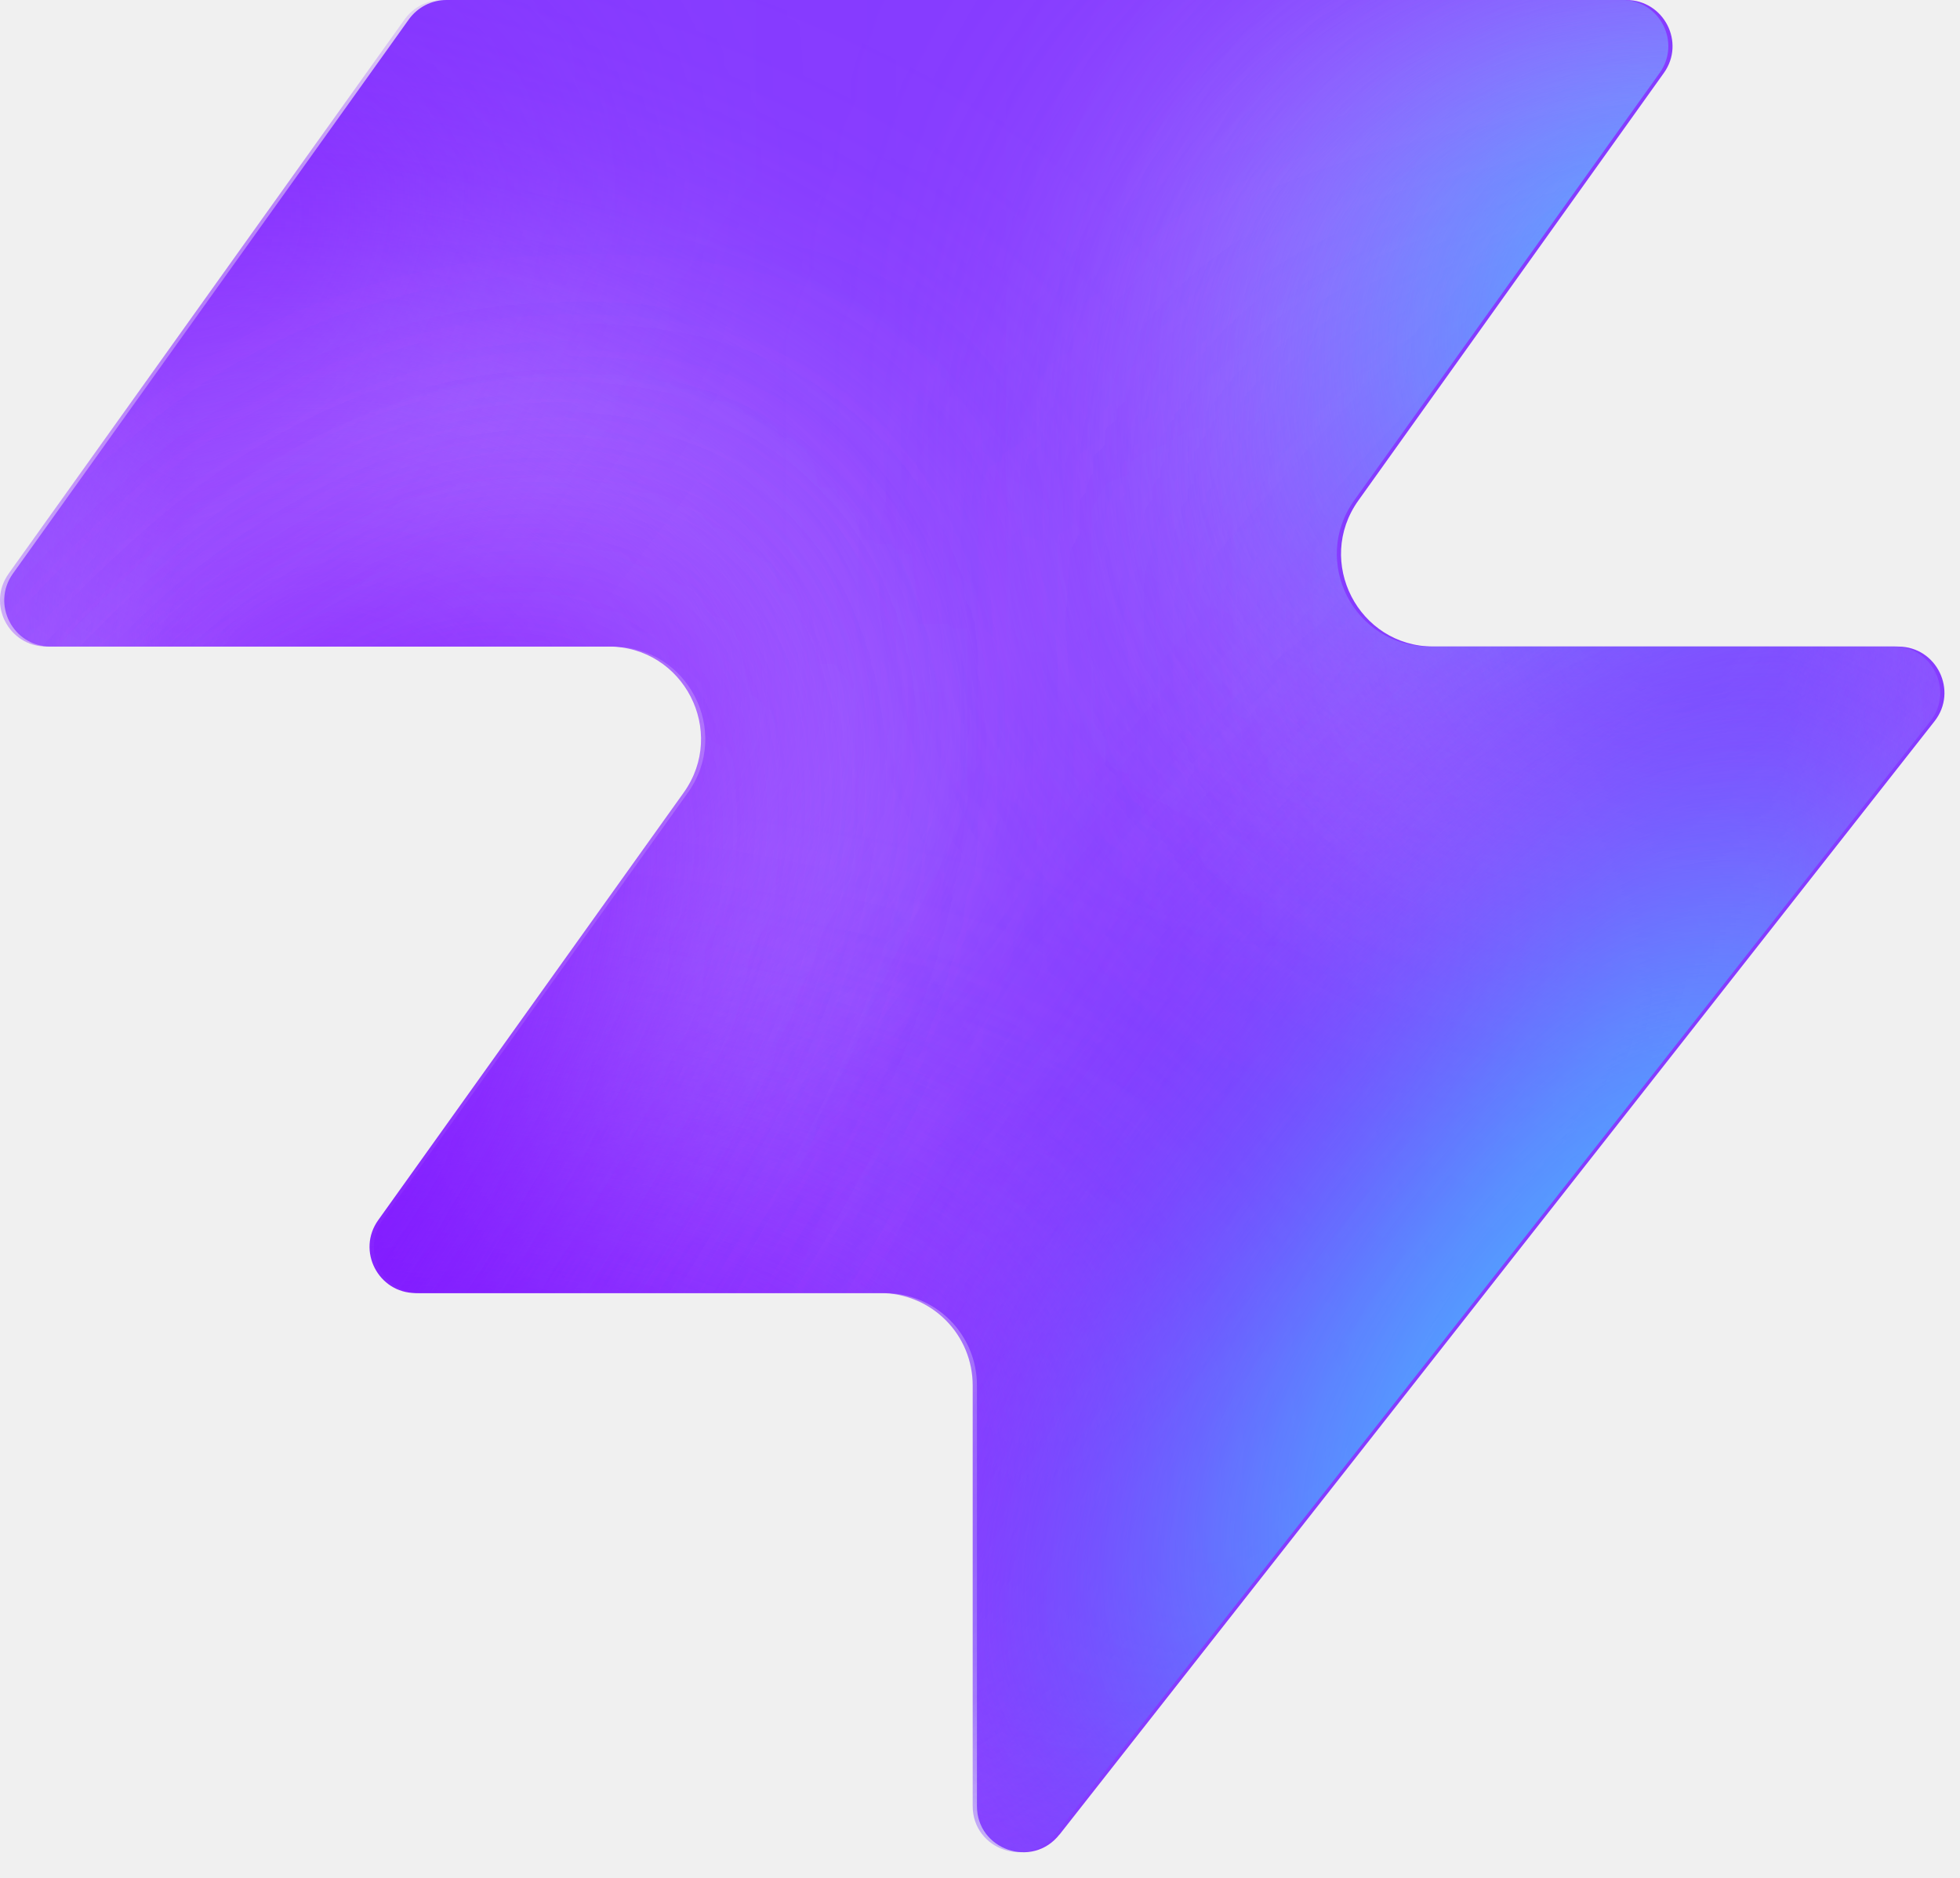
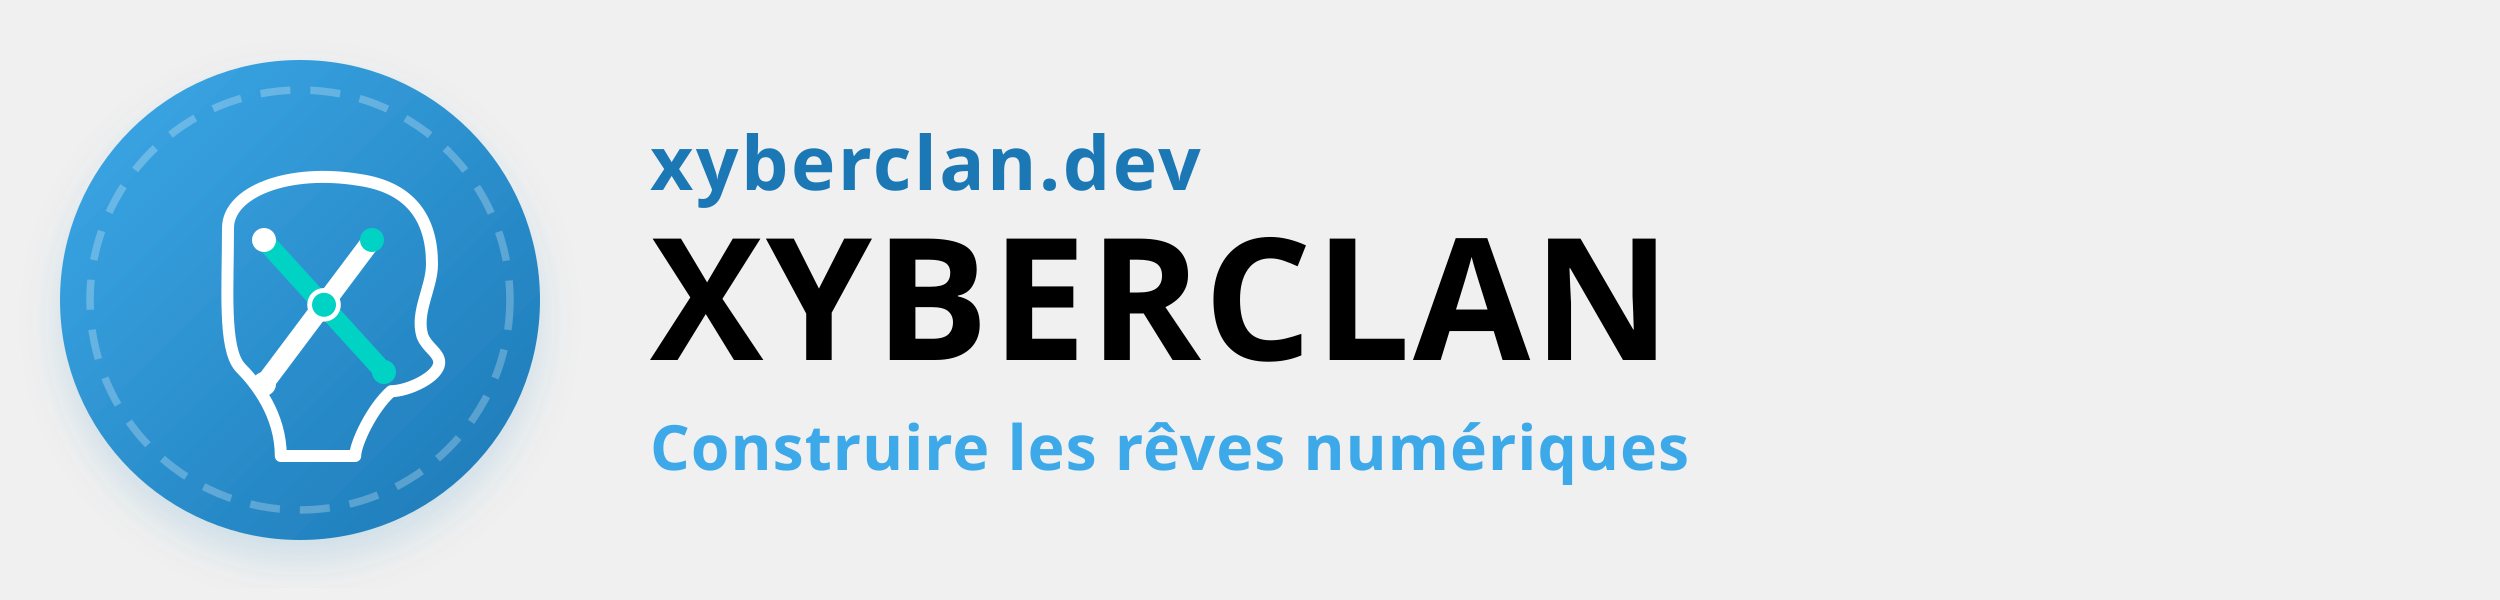
- <svg xmlns="http://www.w3.org/2000/svg" width="48" height="46" fill="none" viewBox="0 0 48 46">
-   <path fill="#863bff" d="M25.946 44.938c-.664.845-2.021.375-2.021-.698V33.937a2.26 2.26 0 0 0-2.262-2.262H10.287c-.92 0-1.456-1.04-.92-1.788l7.48-10.471c1.07-1.497 0-3.578-1.842-3.578H1.237c-.92 0-1.456-1.04-.92-1.788L10.013.474c.214-.297.556-.474.92-.474h28.894c.92 0 1.456 1.04.92 1.788l-7.48 10.471c-1.07 1.498 0 3.579 1.842 3.579h11.377c.943 0 1.473 1.088.89 1.83L25.947 44.94z" style="fill:#863bff;fill:color(display-p3 .525 .23 1);fill-opacity:1" />
-   <mask id="a" width="48" height="46" x="0" y="0" maskUnits="userSpaceOnUse" style="mask-type:alpha">
-     <path fill="#000" d="M25.842 44.938c-.664.844-2.021.375-2.021-.698V33.937a2.26 2.26 0 0 0-2.262-2.262H10.183c-.92 0-1.456-1.04-.92-1.788l7.48-10.471c1.07-1.498 0-3.579-1.842-3.579H1.133c-.92 0-1.456-1.04-.92-1.787L9.91.473c.214-.297.556-.474.92-.474h28.894c.92 0 1.456 1.04.92 1.788l-7.48 10.471c-1.07 1.498 0 3.578 1.842 3.578h11.377c.943 0 1.473 1.088.89 1.832L25.843 44.94z" style="fill:#000;fill-opacity:1" />
-   </mask>
-   <g mask="url(#a)">
-     <g filter="url(#b)">
-       <ellipse cx="5.508" cy="14.704" fill="#ede6ff" rx="5.508" ry="14.704" style="fill:#ede6ff;fill:color(display-p3 .927 .903 1);fill-opacity:1" transform="matrix(.00324 1 1 -.00324 -4.47 31.516)" />
-     </g>
-     <g filter="url(#c)">
-       <ellipse cx="10.399" cy="29.851" fill="#ede6ff" rx="10.399" ry="29.851" style="fill:#ede6ff;fill:color(display-p3 .927 .903 1);fill-opacity:1" transform="matrix(.00324 1 1 -.00324 -39.328 7.883)" />
-     </g>
-     <g filter="url(#d)">
-       <ellipse cx="5.508" cy="30.487" fill="#7e14ff" rx="5.508" ry="30.487" style="fill:#7e14ff;fill:color(display-p3 .492 .077 1);fill-opacity:1" transform="rotate(89.814 -25.913 -14.639)scale(1 -1)" />
-     </g>
-     <g filter="url(#e)">
-       <ellipse cx="5.508" cy="30.599" fill="#7e14ff" rx="5.508" ry="30.599" style="fill:#7e14ff;fill:color(display-p3 .492 .077 1);fill-opacity:1" transform="rotate(89.814 -32.644 -3.334)scale(1 -1)" />
-     </g>
-     <g filter="url(#f)">
-       <ellipse cx="5.508" cy="30.599" fill="#7e14ff" rx="5.508" ry="30.599" style="fill:#7e14ff;fill:color(display-p3 .492 .077 1);fill-opacity:1" transform="matrix(.00324 1 1 -.00324 -34.34 30.47)" />
-     </g>
-     <g filter="url(#g)">
-       <ellipse cx="14.072" cy="22.078" fill="#ede6ff" rx="14.072" ry="22.078" style="fill:#ede6ff;fill:color(display-p3 .927 .903 1);fill-opacity:1" transform="rotate(93.35 24.506 48.493)scale(-1 1)" />
-     </g>
-     <g filter="url(#h)">
-       <ellipse cx="3.47" cy="21.501" fill="#7e14ff" rx="3.47" ry="21.501" style="fill:#7e14ff;fill:color(display-p3 .492 .077 1);fill-opacity:1" transform="rotate(89.009 28.708 47.59)scale(-1 1)" />
-     </g>
-     <g filter="url(#i)">
-       <ellipse cx="3.47" cy="21.501" fill="#7e14ff" rx="3.47" ry="21.501" style="fill:#7e14ff;fill:color(display-p3 .492 .077 1);fill-opacity:1" transform="rotate(89.009 28.708 47.59)scale(-1 1)" />
-     </g>
-     <g filter="url(#j)">
-       <ellipse cx=".387" cy="8.972" fill="#7e14ff" rx="4.407" ry="29.108" style="fill:#7e14ff;fill:color(display-p3 .492 .077 1);fill-opacity:1" transform="rotate(39.51 .387 8.972)" />
-     </g>
-     <g filter="url(#k)">
-       <ellipse cx="47.523" cy="-6.092" fill="#7e14ff" rx="4.407" ry="29.108" style="fill:#7e14ff;fill:color(display-p3 .492 .077 1);fill-opacity:1" transform="rotate(37.892 47.523 -6.092)" />
-     </g>
-     <g filter="url(#l)">
-       <ellipse cx="41.412" cy="6.333" fill="#47bfff" rx="5.971" ry="9.665" style="fill:#47bfff;fill:color(display-p3 .28 .748 1);fill-opacity:1" transform="rotate(37.892 41.412 6.333)" />
-     </g>
-     <g filter="url(#m)">
-       <ellipse cx="-1.879" cy="38.332" fill="#7e14ff" rx="4.407" ry="29.108" style="fill:#7e14ff;fill:color(display-p3 .492 .077 1);fill-opacity:1" transform="rotate(37.892 -1.88 38.332)" />
-     </g>
-     <g filter="url(#n)">
-       <ellipse cx="-1.879" cy="38.332" fill="#7e14ff" rx="4.407" ry="29.108" style="fill:#7e14ff;fill:color(display-p3 .492 .077 1);fill-opacity:1" transform="rotate(37.892 -1.88 38.332)" />
-     </g>
-     <g filter="url(#o)">
-       <ellipse cx="35.651" cy="29.907" fill="#7e14ff" rx="4.407" ry="29.108" style="fill:#7e14ff;fill:color(display-p3 .492 .077 1);fill-opacity:1" transform="rotate(37.892 35.651 29.907)" />
-     </g>
-     <g filter="url(#p)">
-       <ellipse cx="38.418" cy="32.4" fill="#47bfff" rx="5.971" ry="15.297" style="fill:#47bfff;fill:color(display-p3 .28 .748 1);fill-opacity:1" transform="rotate(37.892 38.418 32.4)" />
+ <svg xmlns="http://www.w3.org/2000/svg" viewBox="0 0 500 120" width="100%" height="100%">
+   <defs>
+     <linearGradient id="badgeGrad" x1="0%" y1="0%" x2="100%" y2="100%">
+       <stop offset="0%" stop-color="#3DA9E8" />
+       <stop offset="100%" stop-color="#1C78B5" />
+     </linearGradient>
+     <linearGradient id="accentGrad" x1="0%" y1="0%" x2="100%" y2="0%">
+       <stop offset="0%" stop-color="#00D2C4" />
+       <stop offset="100%" stop-color="#3DA9E8" />
+     </linearGradient>
+     <filter id="shadow" x="-10%" y="-10%" width="120%" height="120%">
+       <feDropShadow dx="0" dy="4" stdDeviation="4" flood-color="#1C78B5" flood-opacity="0.15" />
+     </filter>
+   </defs>
+   <g transform="translate(10, 10)">
+     <circle cx="50" cy="50" r="48" fill="url(#badgeGrad)" filter="url(#shadow)" />
+     <circle cx="50" cy="50" r="42" fill="none" stroke="rgba(255, 255, 255, 0.25)" stroke-width="1.5" stroke-dasharray="6 4" />
+     <g transform="translate(26, 26) scale(0.48)">
+       <path d="M 20 20                 C 20 5, 45 -5, 75 0                 C 95 3, 105 15, 105 35                 C 105 45, 98 55, 101 65                 C 103 70, 108 72, 108 76                 C 108 82, 95 88, 88 88                 C 80 95, 73 110, 73 115                 L 42 115                 C 42 98, 32 85, 25 78                 C 18 70, 20 45, 20 20 Z" fill="none" stroke="#FFFFFF" stroke-width="5" stroke-linecap="round" stroke-linejoin="round" />
+       <path d="M 35 25 L 85 80" fill="none" stroke="#00D2C4" stroke-width="8" stroke-linecap="round" />
+       <path d="M 80 25 L 35 85" fill="none" stroke="#FFFFFF" stroke-width="8" stroke-linecap="round" />
+       <circle cx="35" cy="25" r="5" fill="#FFFFFF" />
+       <circle cx="85" cy="80" r="5" fill="#00D2C4" />
+       <circle cx="80" cy="25" r="5" fill="#00D2C4" />
+       <circle cx="35" cy="85" r="5" fill="#FFFFFF" />
+       <circle cx="60" cy="52" r="6" fill="#00D2C4" stroke="#FFFFFF" stroke-width="2" />
    </g>
  </g>
-   <defs>
-     <filter id="b" width="60.045" height="41.654" x="-19.77" y="16.149" color-interpolation-filters="sRGB" filterUnits="userSpaceOnUse">
-       <feFlood flood-opacity="0" result="BackgroundImageFix" />
-       <feBlend in="SourceGraphic" in2="BackgroundImageFix" result="shape" />
-       <feGaussianBlur result="effect1_foregroundBlur_2002_17158" stdDeviation="7.659" />
-     </filter>
-     <filter id="c" width="90.34" height="51.437" x="-54.613" y="-7.533" color-interpolation-filters="sRGB" filterUnits="userSpaceOnUse">
-       <feFlood flood-opacity="0" result="BackgroundImageFix" />
-       <feBlend in="SourceGraphic" in2="BackgroundImageFix" result="shape" />
-       <feGaussianBlur result="effect1_foregroundBlur_2002_17158" stdDeviation="7.659" />
-     </filter>
-     <filter id="d" width="79.355" height="29.4" x="-49.64" y="2.03" color-interpolation-filters="sRGB" filterUnits="userSpaceOnUse">
-       <feFlood flood-opacity="0" result="BackgroundImageFix" />
-       <feBlend in="SourceGraphic" in2="BackgroundImageFix" result="shape" />
-       <feGaussianBlur result="effect1_foregroundBlur_2002_17158" stdDeviation="4.596" />
-     </filter>
-     <filter id="e" width="79.579" height="29.4" x="-45.045" y="20.029" color-interpolation-filters="sRGB" filterUnits="userSpaceOnUse">
-       <feFlood flood-opacity="0" result="BackgroundImageFix" />
-       <feBlend in="SourceGraphic" in2="BackgroundImageFix" result="shape" />
-       <feGaussianBlur result="effect1_foregroundBlur_2002_17158" stdDeviation="4.596" />
-     </filter>
-     <filter id="f" width="79.579" height="29.4" x="-43.513" y="21.178" color-interpolation-filters="sRGB" filterUnits="userSpaceOnUse">
-       <feFlood flood-opacity="0" result="BackgroundImageFix" />
-       <feBlend in="SourceGraphic" in2="BackgroundImageFix" result="shape" />
-       <feGaussianBlur result="effect1_foregroundBlur_2002_17158" stdDeviation="4.596" />
-     </filter>
-     <filter id="g" width="74.749" height="58.852" x="15.756" y="-17.901" color-interpolation-filters="sRGB" filterUnits="userSpaceOnUse">
-       <feFlood flood-opacity="0" result="BackgroundImageFix" />
-       <feBlend in="SourceGraphic" in2="BackgroundImageFix" result="shape" />
-       <feGaussianBlur result="effect1_foregroundBlur_2002_17158" stdDeviation="7.659" />
-     </filter>
-     <filter id="h" width="61.377" height="25.362" x="23.548" y="2.284" color-interpolation-filters="sRGB" filterUnits="userSpaceOnUse">
-       <feFlood flood-opacity="0" result="BackgroundImageFix" />
-       <feBlend in="SourceGraphic" in2="BackgroundImageFix" result="shape" />
-       <feGaussianBlur result="effect1_foregroundBlur_2002_17158" stdDeviation="4.596" />
-     </filter>
-     <filter id="i" width="61.377" height="25.362" x="23.548" y="2.284" color-interpolation-filters="sRGB" filterUnits="userSpaceOnUse">
-       <feFlood flood-opacity="0" result="BackgroundImageFix" />
-       <feBlend in="SourceGraphic" in2="BackgroundImageFix" result="shape" />
-       <feGaussianBlur result="effect1_foregroundBlur_2002_17158" stdDeviation="4.596" />
-     </filter>
-     <filter id="j" width="56.045" height="63.649" x="-27.636" y="-22.853" color-interpolation-filters="sRGB" filterUnits="userSpaceOnUse">
-       <feFlood flood-opacity="0" result="BackgroundImageFix" />
-       <feBlend in="SourceGraphic" in2="BackgroundImageFix" result="shape" />
-       <feGaussianBlur result="effect1_foregroundBlur_2002_17158" stdDeviation="4.596" />
-     </filter>
-     <filter id="k" width="54.814" height="64.646" x="20.116" y="-38.415" color-interpolation-filters="sRGB" filterUnits="userSpaceOnUse">
-       <feFlood flood-opacity="0" result="BackgroundImageFix" />
-       <feBlend in="SourceGraphic" in2="BackgroundImageFix" result="shape" />
-       <feGaussianBlur result="effect1_foregroundBlur_2002_17158" stdDeviation="4.596" />
-     </filter>
-     <filter id="l" width="33.541" height="35.313" x="24.641" y="-11.323" color-interpolation-filters="sRGB" filterUnits="userSpaceOnUse">
-       <feFlood flood-opacity="0" result="BackgroundImageFix" />
-       <feBlend in="SourceGraphic" in2="BackgroundImageFix" result="shape" />
-       <feGaussianBlur result="effect1_foregroundBlur_2002_17158" stdDeviation="4.596" />
-     </filter>
-     <filter id="m" width="54.814" height="64.646" x="-29.286" y="6.009" color-interpolation-filters="sRGB" filterUnits="userSpaceOnUse">
-       <feFlood flood-opacity="0" result="BackgroundImageFix" />
-       <feBlend in="SourceGraphic" in2="BackgroundImageFix" result="shape" />
-       <feGaussianBlur result="effect1_foregroundBlur_2002_17158" stdDeviation="4.596" />
-     </filter>
-     <filter id="n" width="54.814" height="64.646" x="-29.286" y="6.009" color-interpolation-filters="sRGB" filterUnits="userSpaceOnUse">
-       <feFlood flood-opacity="0" result="BackgroundImageFix" />
-       <feBlend in="SourceGraphic" in2="BackgroundImageFix" result="shape" />
-       <feGaussianBlur result="effect1_foregroundBlur_2002_17158" stdDeviation="4.596" />
-     </filter>
-     <filter id="o" width="54.814" height="64.646" x="8.244" y="-2.416" color-interpolation-filters="sRGB" filterUnits="userSpaceOnUse">
-       <feFlood flood-opacity="0" result="BackgroundImageFix" />
-       <feBlend in="SourceGraphic" in2="BackgroundImageFix" result="shape" />
-       <feGaussianBlur result="effect1_foregroundBlur_2002_17158" stdDeviation="4.596" />
-     </filter>
-     <filter id="p" width="39.409" height="43.623" x="18.713" y="10.588" color-interpolation-filters="sRGB" filterUnits="userSpaceOnUse">
-       <feFlood flood-opacity="0" result="BackgroundImageFix" />
-       <feBlend in="SourceGraphic" in2="BackgroundImageFix" result="shape" />
-       <feGaussianBlur result="effect1_foregroundBlur_2002_17158" stdDeviation="4.596" />
-     </filter>
-   </defs>
+   <text x="130" y="38" font-family="'Montserrat', sans-serif" font-weight="600" font-size="15" fill="#1C78B5" letter-spacing="0.5">xyberclan.dev</text>
+   <text x="130" y="72" font-family="'Montserrat', sans-serif" font-weight="800" font-size="34" fill="#000000" letter-spacing="0.5">XYBERCLAN</text>
+   <text x="130" y="94" font-family="'Montserrat', sans-serif" font-weight="600" font-size="12.5" fill="#3DA9E8" letter-spacing="0.2">Construire les rêves numériques</text>
</svg>
